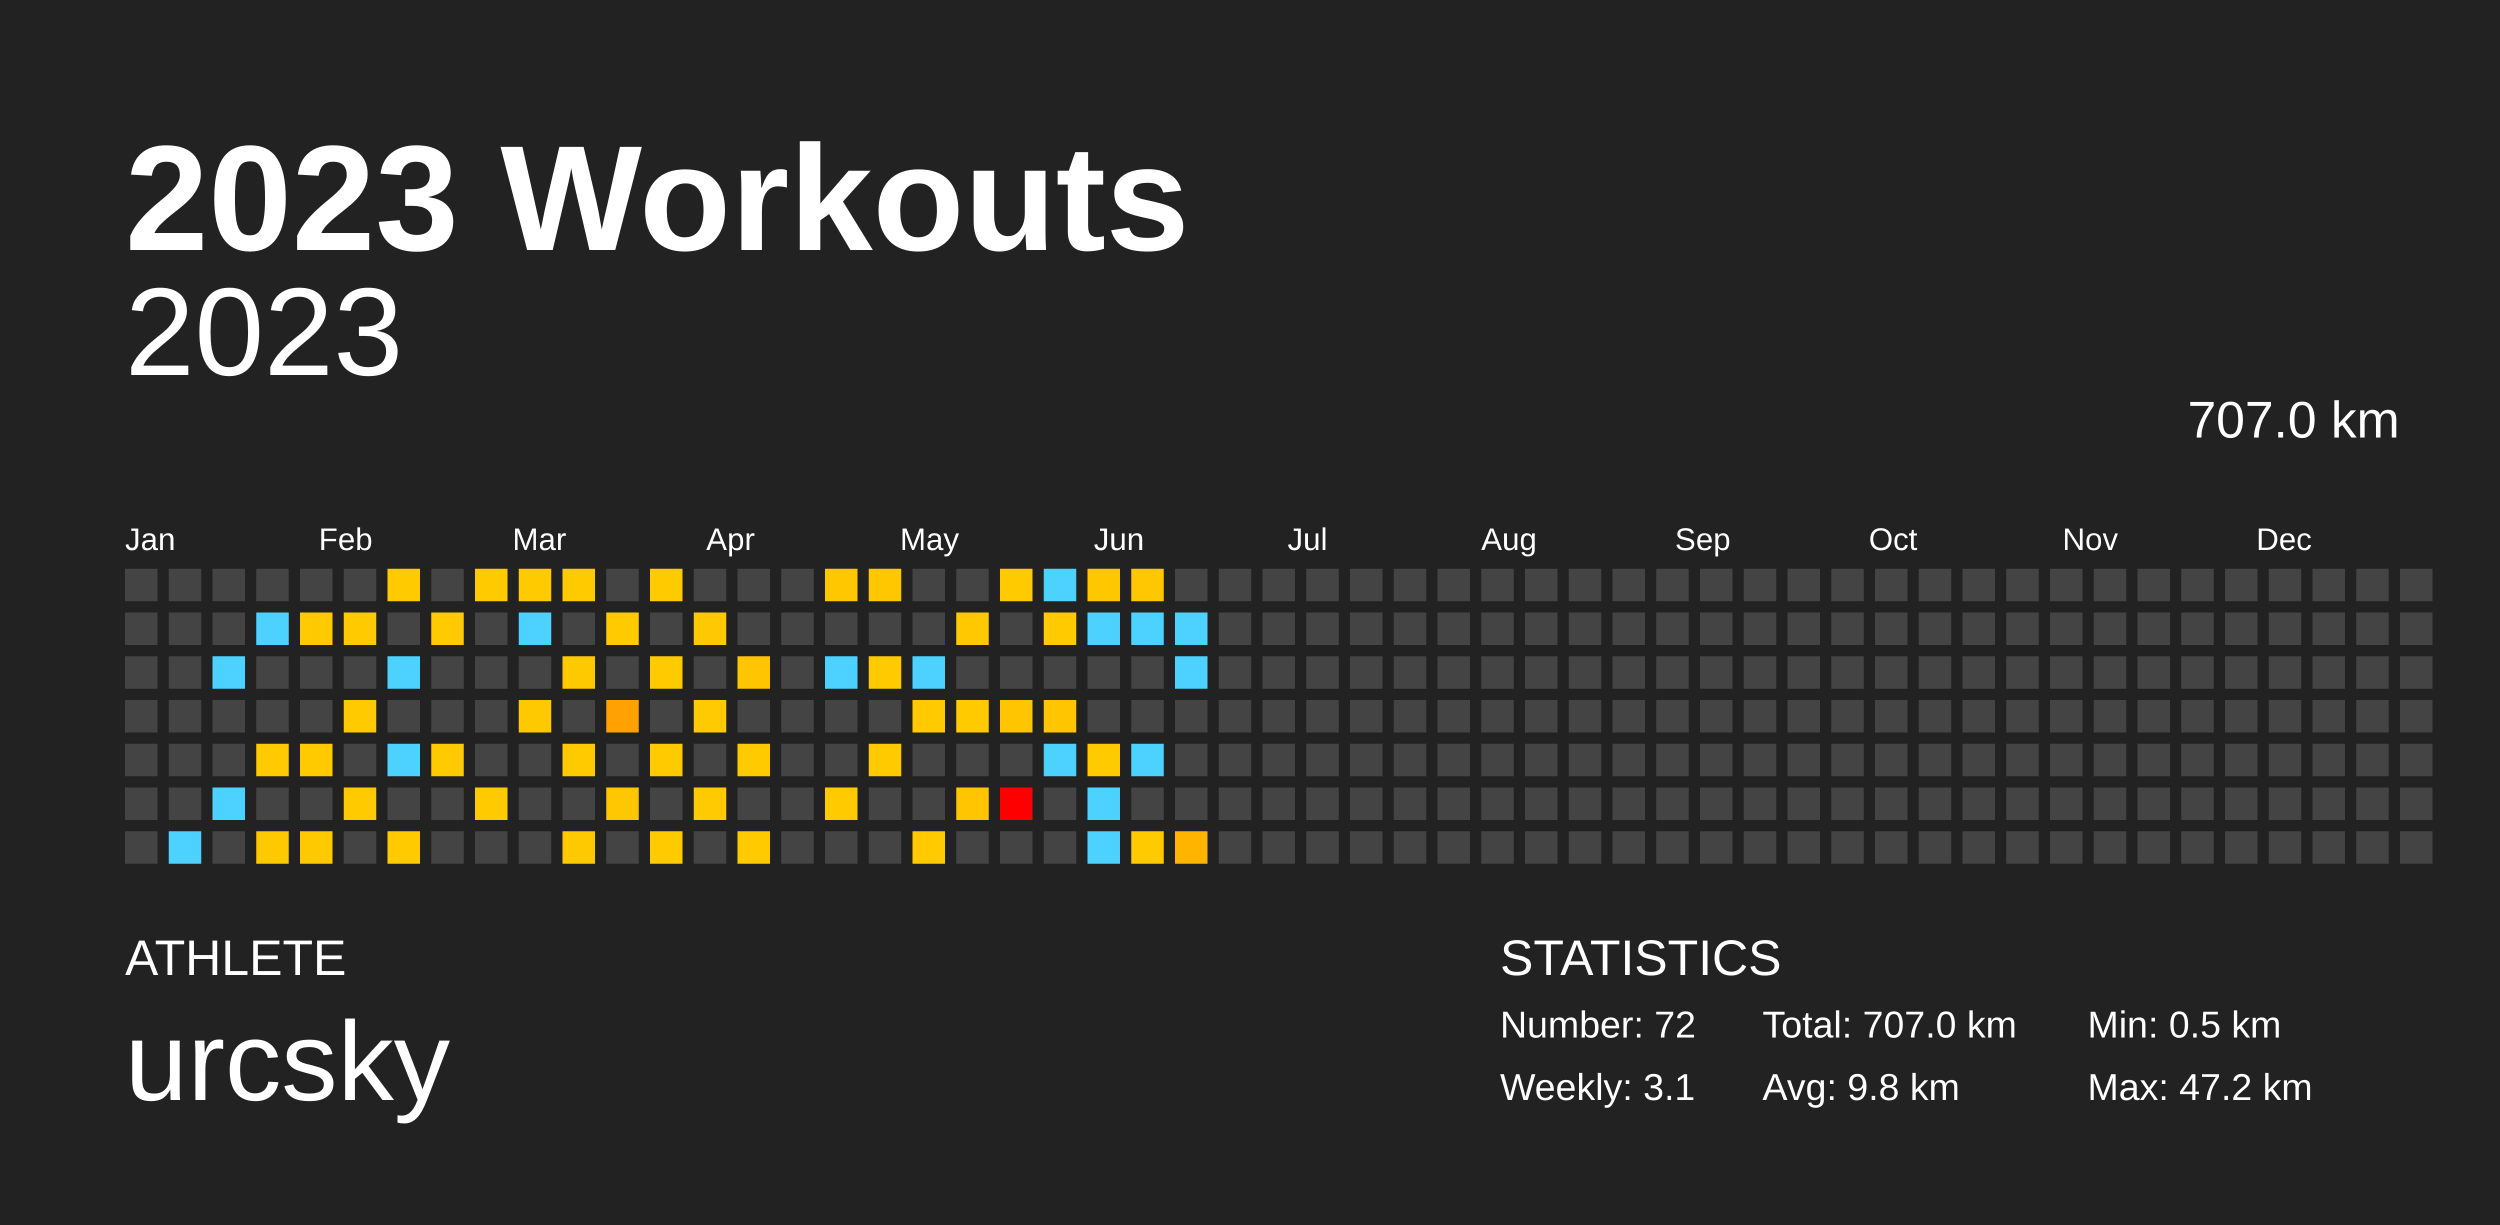
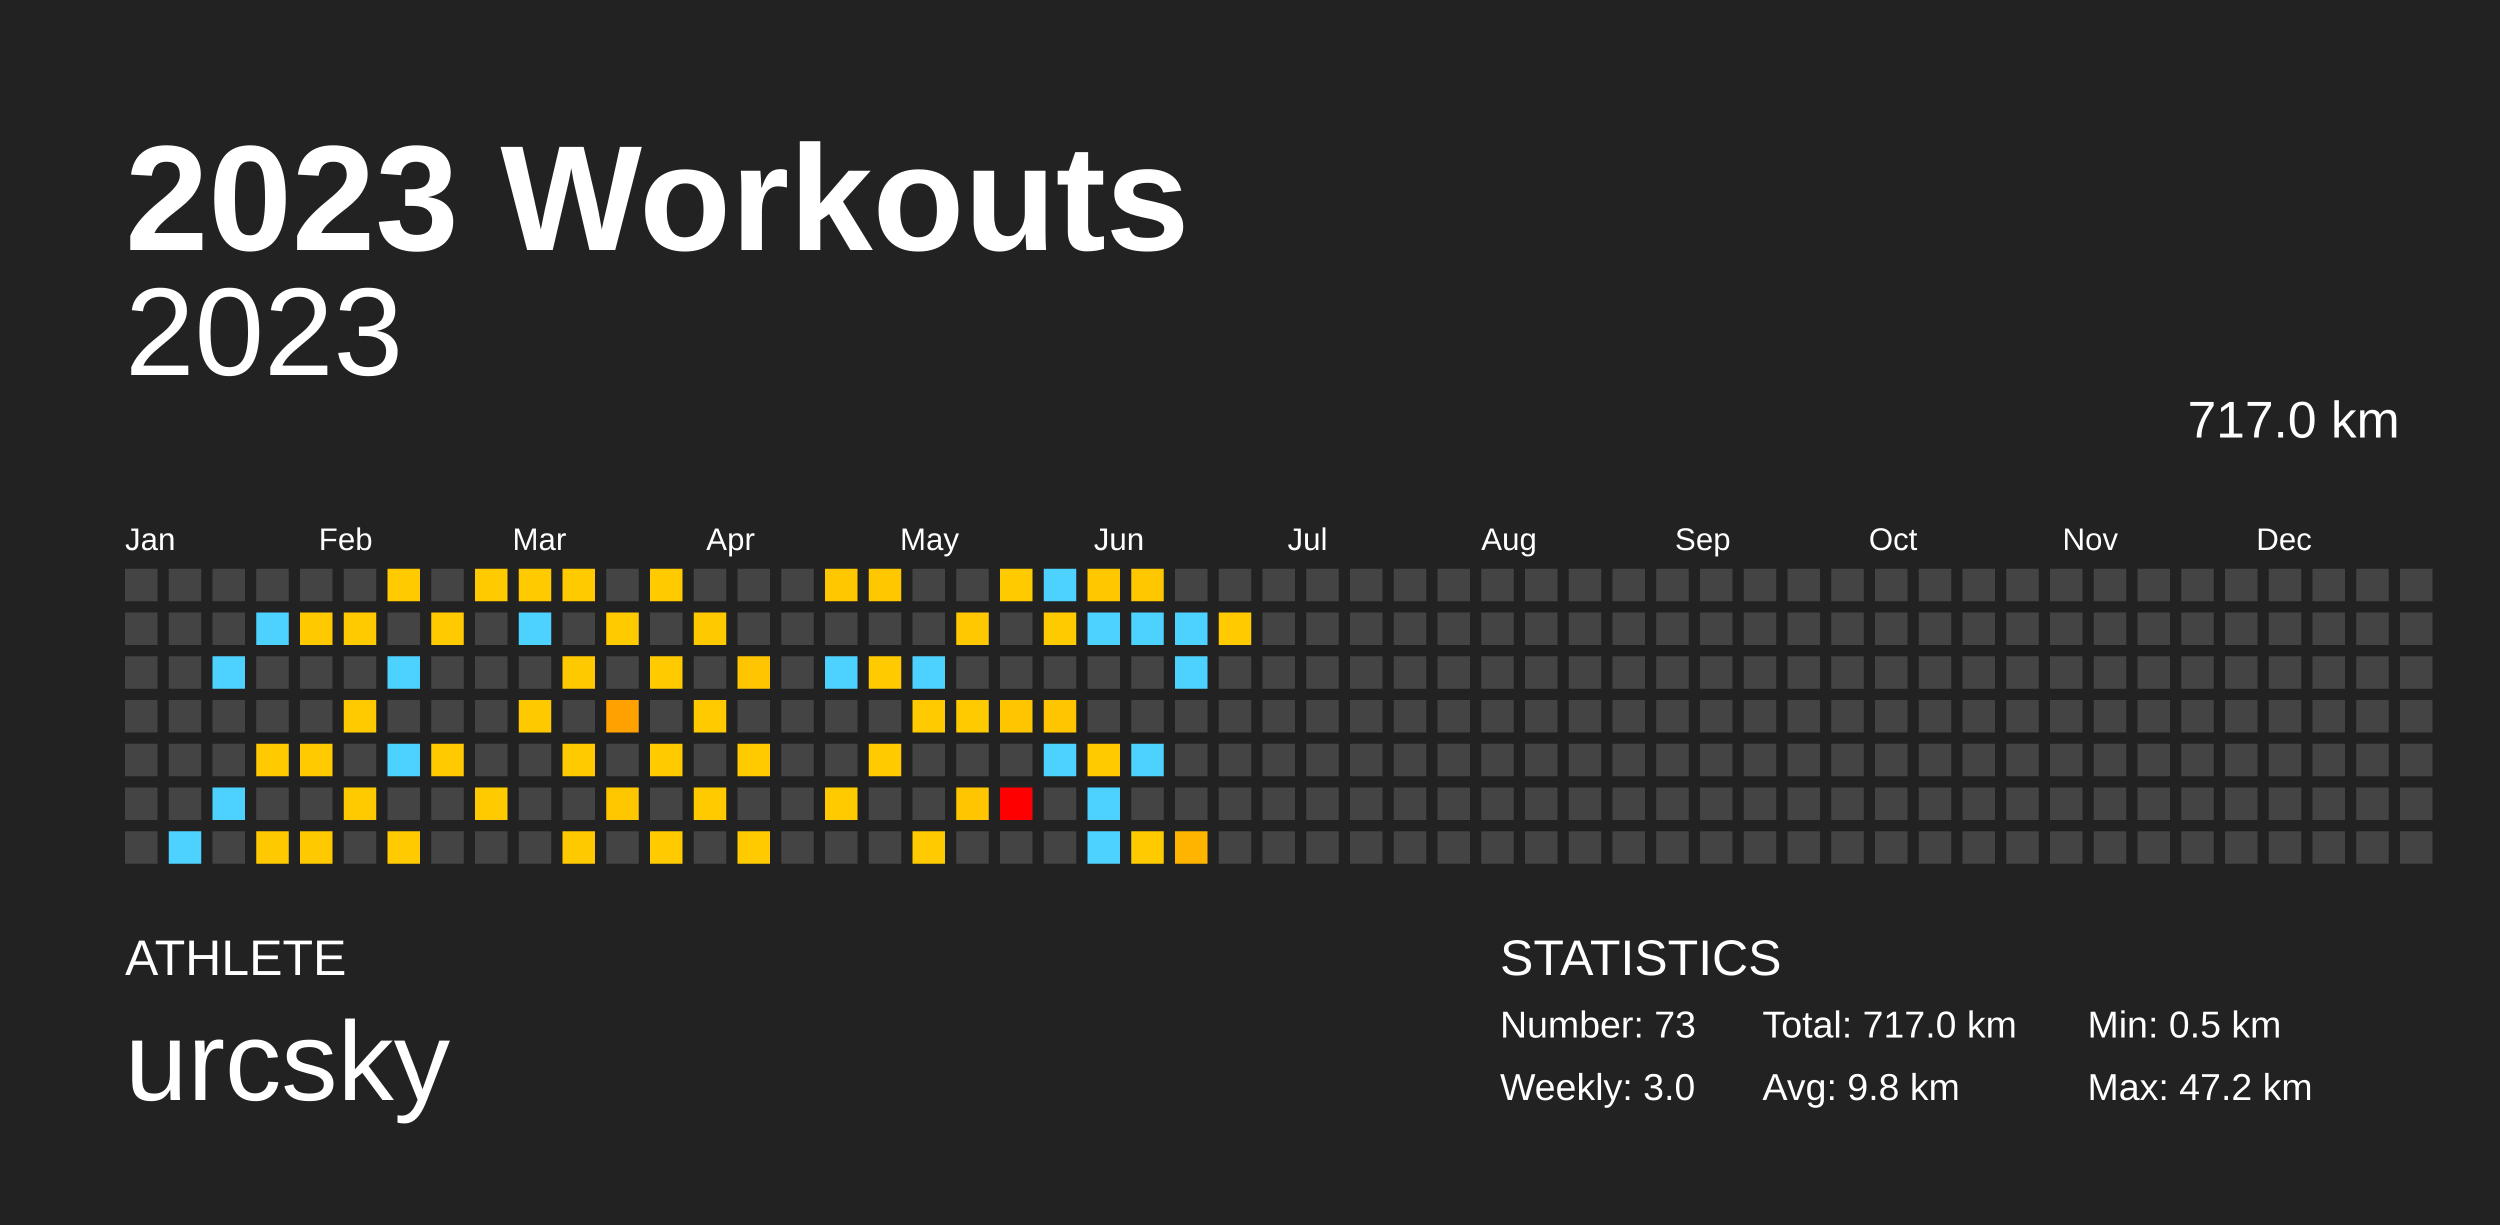
<svg xmlns="http://www.w3.org/2000/svg" baseProfile="full" height="98mm" version="1.1" viewBox="0,0,200,98" width="200mm">
  <defs />
  <rect fill="#222222" height="98" width="200" x="0" y="0" />
  <text fill="#FFFFFF" style="font-size:12px; font-family:Arial; font-weight:bold;" x="10" y="20">2023 Workouts</text>
  <text fill="#FFFFFF" style="font-size:4px; font-family:Arial" x="10" y="78">ATHLETE</text>
  <text fill="#FFFFFF" style="font-size:9px; font-family:Arial" x="10" y="88">urcsky</text>
  <text fill="#FFFFFF" style="font-size:4px; font-family:Arial" x="120" y="78">STATISTICS</text>
-   <text fill="#FFFFFF" style="font-size:3px; font-family:Arial" x="120" y="83">Number: 72</text>
-   <text fill="#FFFFFF" style="font-size:3px; font-family:Arial" x="120" y="88">Weekly: 3.1</text>
-   <text fill="#FFFFFF" style="font-size:3px; font-family:Arial" x="141" y="83">Total: 707.0 km</text>
+   <text fill="#FFFFFF" style="font-size:3px; font-family:Arial" x="120" y="83">Number: 73</text>
+   <text fill="#FFFFFF" style="font-size:3px; font-family:Arial" x="120" y="88">Weekly: 3.0</text>
+   <text fill="#FFFFFF" style="font-size:3px; font-family:Arial" x="141" y="83">Total: 717.0 km</text>
  <text fill="#FFFFFF" style="font-size:3px; font-family:Arial" x="141" y="88">Avg: 9.8 km</text>
  <text fill="#FFFFFF" style="font-size:3px; font-family:Arial" x="167" y="83">Min: 0.5 km</text>
  <text fill="#FFFFFF" style="font-size:3px; font-family:Arial" x="167" y="88">Max: 47.2 km</text>
  <text alignment-baseline="hanging" fill="#FFFFFF" style="font-size:10.0px; font-family:Arial;" x="10" y="30">2023</text>
-   <text alignment-baseline="hanging" fill="#FFFFFF" style="font-size:4.125px; font-family:Arial;" x="175" y="35">707.0 km</text>
+   <text alignment-baseline="hanging" fill="#FFFFFF" style="font-size:4.125px; font-family:Arial;" x="175" y="35">717.0 km</text>
  <text fill="#FFFFFF" style="font-size:2.5px; font-family:Arial" x="10.0" y="44">Jan</text>
  <text fill="#FFFFFF" style="font-size:2.5px; font-family:Arial" x="25.5" y="44">Feb</text>
  <text fill="#FFFFFF" style="font-size:2.5px; font-family:Arial" x="41.0" y="44">Mar</text>
  <text fill="#FFFFFF" style="font-size:2.5px; font-family:Arial" x="56.5" y="44">Apr</text>
  <text fill="#FFFFFF" style="font-size:2.5px; font-family:Arial" x="72.0" y="44">May</text>
  <text fill="#FFFFFF" style="font-size:2.5px; font-family:Arial" x="87.5" y="44">Jun</text>
  <text fill="#FFFFFF" style="font-size:2.5px; font-family:Arial" x="103.0" y="44">Jul</text>
  <text fill="#FFFFFF" style="font-size:2.5px; font-family:Arial" x="118.5" y="44">Aug</text>
  <text fill="#FFFFFF" style="font-size:2.5px; font-family:Arial" x="134.0" y="44">Sep</text>
  <text fill="#FFFFFF" style="font-size:2.5px; font-family:Arial" x="149.5" y="44">Oct</text>
  <text fill="#FFFFFF" style="font-size:2.5px; font-family:Arial" x="165.0" y="44">Nov</text>
  <text fill="#FFFFFF" style="font-size:2.5px; font-family:Arial" x="180.5" y="44">Dec</text>
  <rect fill="#444444" height="2.6" width="2.6" x="10.0" y="45.5" />
  <rect fill="#444444" height="2.6" width="2.6" x="10.0" y="49.0" />
  <rect fill="#444444" height="2.6" width="2.6" x="10.0" y="52.5" />
  <rect fill="#444444" height="2.6" width="2.6" x="10.0" y="56.0" />
  <rect fill="#444444" height="2.6" width="2.6" x="10.0" y="59.5" />
  <rect fill="#444444" height="2.6" width="2.6" x="10.0" y="63.0" />
  <rect fill="#444444" height="2.6" width="2.6" x="10.0" y="66.5" />
  <rect fill="#444444" height="2.6" width="2.6" x="13.5" y="45.5" />
  <rect fill="#444444" height="2.6" width="2.6" x="13.5" y="49.0" />
  <rect fill="#444444" height="2.6" width="2.6" x="13.5" y="52.5" />
  <rect fill="#444444" height="2.6" width="2.6" x="13.5" y="56.0" />
  <rect fill="#444444" height="2.6" width="2.6" x="13.5" y="59.5" />
  <rect fill="#444444" height="2.6" width="2.6" x="13.5" y="63.0" />
  <rect fill="#4dd2ff" height="2.6" width="2.6" x="13.5" y="66.5" />
  <rect fill="#444444" height="2.6" width="2.6" x="17.0" y="45.5" />
  <rect fill="#444444" height="2.6" width="2.6" x="17.0" y="49.0" />
  <rect fill="#4dd2ff" height="2.6" width="2.6" x="17.0" y="52.5" />
  <rect fill="#444444" height="2.6" width="2.6" x="17.0" y="56.0" />
  <rect fill="#444444" height="2.6" width="2.6" x="17.0" y="59.5" />
  <rect fill="#4dd2ff" height="2.6" width="2.6" x="17.0" y="63.0" />
  <rect fill="#444444" height="2.6" width="2.6" x="17.0" y="66.5" />
  <rect fill="#444444" height="2.6" width="2.6" x="20.5" y="45.5" />
  <rect fill="#4dd2ff" height="2.6" width="2.6" x="20.5" y="49.0" />
  <rect fill="#444444" height="2.6" width="2.6" x="20.5" y="52.5" />
  <rect fill="#444444" height="2.6" width="2.6" x="20.5" y="56.0" />
  <rect fill="#ffca00" height="2.6" width="2.6" x="20.5" y="59.5" />
  <rect fill="#444444" height="2.6" width="2.6" x="20.5" y="63.0" />
  <rect fill="#ffc900" height="2.6" width="2.6" x="20.5" y="66.5" />
  <rect fill="#444444" height="2.6" width="2.6" x="24.0" y="45.5" />
  <rect fill="#ffc900" height="2.6" width="2.6" x="24.0" y="49.0" />
  <rect fill="#444444" height="2.6" width="2.6" x="24.0" y="52.5" />
  <rect fill="#444444" height="2.6" width="2.6" x="24.0" y="56.0" />
  <rect fill="#ffca00" height="2.6" width="2.6" x="24.0" y="59.5" />
  <rect fill="#444444" height="2.6" width="2.6" x="24.0" y="63.0" />
  <rect fill="#ffc900" height="2.6" width="2.6" x="24.0" y="66.5" />
  <rect fill="#444444" height="2.6" width="2.6" x="27.5" y="45.5" />
  <rect fill="#ffca00" height="2.6" width="2.6" x="27.5" y="49.0" />
  <rect fill="#444444" height="2.6" width="2.6" x="27.5" y="52.5" />
  <rect fill="#ffca00" height="2.6" width="2.6" x="27.5" y="56.0" />
  <rect fill="#444444" height="2.6" width="2.6" x="27.5" y="59.5" />
  <rect fill="#ffcb00" height="2.6" width="2.6" x="27.5" y="63.0" />
  <rect fill="#444444" height="2.6" width="2.6" x="27.5" y="66.5" />
  <rect fill="#ffcb00" height="2.6" width="2.6" x="31.0" y="45.5" />
  <rect fill="#444444" height="2.6" width="2.6" x="31.0" y="49.0" />
  <rect fill="#4dd2ff" height="2.6" width="2.6" x="31.0" y="52.5" />
  <rect fill="#444444" height="2.6" width="2.6" x="31.0" y="56.0" />
  <rect fill="#4dd2ff" height="2.6" width="2.6" x="31.0" y="59.5" />
  <rect fill="#444444" height="2.6" width="2.6" x="31.0" y="63.0" />
  <rect fill="#ffca00" height="2.6" width="2.6" x="31.0" y="66.5" />
  <rect fill="#444444" height="2.6" width="2.6" x="34.5" y="45.5" />
  <rect fill="#ffca00" height="2.6" width="2.6" x="34.5" y="49.0" />
  <rect fill="#444444" height="2.6" width="2.6" x="34.5" y="52.5" />
  <rect fill="#444444" height="2.6" width="2.6" x="34.5" y="56.0" />
  <rect fill="#ffcb00" height="2.6" width="2.6" x="34.5" y="59.5" />
  <rect fill="#444444" height="2.6" width="2.6" x="34.5" y="63.0" />
  <rect fill="#444444" height="2.6" width="2.6" x="34.5" y="66.5" />
  <rect fill="#ffcb00" height="2.6" width="2.6" x="38.0" y="45.5" />
  <rect fill="#444444" height="2.6" width="2.6" x="38.0" y="49.0" />
  <rect fill="#444444" height="2.6" width="2.6" x="38.0" y="52.5" />
  <rect fill="#444444" height="2.6" width="2.6" x="38.0" y="56.0" />
  <rect fill="#444444" height="2.6" width="2.6" x="38.0" y="59.5" />
  <rect fill="#ffcb00" height="2.6" width="2.6" x="38.0" y="63.0" />
  <rect fill="#444444" height="2.6" width="2.6" x="38.0" y="66.5" />
  <rect fill="#ffcb00" height="2.6" width="2.6" x="41.5" y="45.5" />
  <rect fill="#4dd2ff" height="2.6" width="2.6" x="41.5" y="49.0" />
  <rect fill="#444444" height="2.6" width="2.6" x="41.5" y="52.5" />
  <rect fill="#ffc900" height="2.6" width="2.6" x="41.5" y="56.0" />
  <rect fill="#444444" height="2.6" width="2.6" x="41.5" y="59.5" />
  <rect fill="#444444" height="2.6" width="2.6" x="41.5" y="63.0" />
  <rect fill="#444444" height="2.6" width="2.6" x="41.5" y="66.5" />
  <rect fill="#ffcb00" height="2.6" width="2.6" x="45.0" y="45.5" />
  <rect fill="#444444" height="2.6" width="2.6" x="45.0" y="49.0" />
  <rect fill="#ffc900" height="2.6" width="2.6" x="45.0" y="52.5" />
  <rect fill="#444444" height="2.6" width="2.6" x="45.0" y="56.0" />
  <rect fill="#ffcb00" height="2.6" width="2.6" x="45.0" y="59.5" />
  <rect fill="#444444" height="2.6" width="2.6" x="45.0" y="63.0" />
  <rect fill="#ffc900" height="2.6" width="2.6" x="45.0" y="66.5" />
  <rect fill="#444444" height="2.6" width="2.6" x="48.5" y="45.5" />
  <rect fill="#ffcb00" height="2.6" width="2.6" x="48.5" y="49.0" />
  <rect fill="#444444" height="2.6" width="2.6" x="48.5" y="52.5" />
  <rect fill="#ffa100" height="2.6" width="2.6" x="48.5" y="56.0" />
  <rect fill="#444444" height="2.6" width="2.6" x="48.5" y="59.5" />
  <rect fill="#ffc700" height="2.6" width="2.6" x="48.5" y="63.0" />
  <rect fill="#444444" height="2.6" width="2.6" x="48.5" y="66.5" />
  <rect fill="#ffcb00" height="2.6" width="2.6" x="52.0" y="45.5" />
  <rect fill="#444444" height="2.6" width="2.6" x="52.0" y="49.0" />
  <rect fill="#ffca00" height="2.6" width="2.6" x="52.0" y="52.5" />
  <rect fill="#444444" height="2.6" width="2.6" x="52.0" y="56.0" />
  <rect fill="#ffcb00" height="2.6" width="2.6" x="52.0" y="59.5" />
  <rect fill="#444444" height="2.6" width="2.6" x="52.0" y="63.0" />
  <rect fill="#ffcb00" height="2.6" width="2.6" x="52.0" y="66.5" />
  <rect fill="#444444" height="2.6" width="2.6" x="55.5" y="45.5" />
  <rect fill="#ffc900" height="2.6" width="2.6" x="55.5" y="49.0" />
  <rect fill="#444444" height="2.6" width="2.6" x="55.5" y="52.5" />
  <rect fill="#ffcb00" height="2.6" width="2.6" x="55.5" y="56.0" />
  <rect fill="#444444" height="2.6" width="2.6" x="55.5" y="59.5" />
  <rect fill="#ffcb00" height="2.6" width="2.6" x="55.5" y="63.0" />
  <rect fill="#444444" height="2.6" width="2.6" x="55.5" y="66.5" />
  <rect fill="#444444" height="2.6" width="2.6" x="59.0" y="45.5" />
  <rect fill="#444444" height="2.6" width="2.6" x="59.0" y="49.0" />
  <rect fill="#ffc500" height="2.6" width="2.6" x="59.0" y="52.5" />
  <rect fill="#444444" height="2.6" width="2.6" x="59.0" y="56.0" />
  <rect fill="#ffca00" height="2.6" width="2.6" x="59.0" y="59.5" />
  <rect fill="#444444" height="2.6" width="2.6" x="59.0" y="63.0" />
  <rect fill="#ffcb00" height="2.6" width="2.6" x="59.0" y="66.5" />
  <rect fill="#444444" height="2.6" width="2.6" x="62.5" y="45.5" />
  <rect fill="#444444" height="2.6" width="2.6" x="62.5" y="49.0" />
  <rect fill="#444444" height="2.6" width="2.6" x="62.5" y="52.5" />
  <rect fill="#444444" height="2.6" width="2.6" x="62.5" y="56.0" />
  <rect fill="#444444" height="2.6" width="2.6" x="62.5" y="59.5" />
  <rect fill="#444444" height="2.6" width="2.6" x="62.5" y="63.0" />
  <rect fill="#444444" height="2.6" width="2.6" x="62.5" y="66.5" />
  <rect fill="#ffc700" height="2.6" width="2.6" x="66.0" y="45.5" />
  <rect fill="#444444" height="2.6" width="2.6" x="66.0" y="49.0" />
  <rect fill="#4dd2ff" height="2.6" width="2.6" x="66.0" y="52.5" />
  <rect fill="#444444" height="2.6" width="2.6" x="66.0" y="56.0" />
  <rect fill="#444444" height="2.6" width="2.6" x="66.0" y="59.5" />
  <rect fill="#ffcb00" height="2.6" width="2.6" x="66.0" y="63.0" />
  <rect fill="#444444" height="2.6" width="2.6" x="66.0" y="66.5" />
  <rect fill="#ffc700" height="2.6" width="2.6" x="69.5" y="45.5" />
  <rect fill="#444444" height="2.6" width="2.6" x="69.5" y="49.0" />
  <rect fill="#ffca00" height="2.6" width="2.6" x="69.5" y="52.5" />
  <rect fill="#444444" height="2.6" width="2.6" x="69.5" y="56.0" />
  <rect fill="#ffca00" height="2.6" width="2.6" x="69.5" y="59.5" />
  <rect fill="#444444" height="2.6" width="2.6" x="69.5" y="63.0" />
  <rect fill="#444444" height="2.6" width="2.6" x="69.5" y="66.5" />
  <rect fill="#444444" height="2.6" width="2.6" x="73.0" y="45.5" />
  <rect fill="#444444" height="2.6" width="2.6" x="73.0" y="49.0" />
  <rect fill="#4dd2ff" height="2.6" width="2.6" x="73.0" y="52.5" />
  <rect fill="#ffca00" height="2.6" width="2.6" x="73.0" y="56.0" />
  <rect fill="#444444" height="2.6" width="2.6" x="73.0" y="59.5" />
  <rect fill="#444444" height="2.6" width="2.6" x="73.0" y="63.0" />
  <rect fill="#ffca00" height="2.6" width="2.6" x="73.0" y="66.5" />
  <rect fill="#444444" height="2.6" width="2.6" x="76.5" y="45.5" />
  <rect fill="#ffc800" height="2.6" width="2.6" x="76.5" y="49.0" />
  <rect fill="#444444" height="2.6" width="2.6" x="76.5" y="52.5" />
  <rect fill="#ffca00" height="2.6" width="2.6" x="76.5" y="56.0" />
  <rect fill="#444444" height="2.6" width="2.6" x="76.5" y="59.5" />
  <rect fill="#ffc500" height="2.6" width="2.6" x="76.5" y="63.0" />
  <rect fill="#444444" height="2.6" width="2.6" x="76.5" y="66.5" />
  <rect fill="#ffca00" height="2.6" width="2.6" x="80.0" y="45.5" />
  <rect fill="#444444" height="2.6" width="2.6" x="80.0" y="49.0" />
  <rect fill="#444444" height="2.6" width="2.6" x="80.0" y="52.5" />
  <rect fill="#ffc500" height="2.6" width="2.6" x="80.0" y="56.0" />
  <rect fill="#444444" height="2.6" width="2.6" x="80.0" y="59.5" />
  <rect fill="red" height="2.6" width="2.6" x="80.0" y="63.0" />
  <rect fill="#444444" height="2.6" width="2.6" x="80.0" y="66.5" />
  <rect fill="#4dd2ff" height="2.6" width="2.6" x="83.5" y="45.5" />
  <rect fill="#ffcb00" height="2.6" width="2.6" x="83.5" y="49.0" />
  <rect fill="#444444" height="2.6" width="2.6" x="83.5" y="52.5" />
  <rect fill="#ffc500" height="2.6" width="2.6" x="83.5" y="56.0" />
  <rect fill="#4dd2ff" height="2.6" width="2.6" x="83.5" y="59.5" />
  <rect fill="#444444" height="2.6" width="2.6" x="83.5" y="63.0" />
  <rect fill="#444444" height="2.6" width="2.6" x="83.5" y="66.5" />
  <rect fill="#ffc700" height="2.6" width="2.6" x="87.0" y="45.5" />
  <rect fill="#4dd2ff" height="2.6" width="2.6" x="87.0" y="49.0" />
  <rect fill="#444444" height="2.6" width="2.6" x="87.0" y="52.5" />
  <rect fill="#444444" height="2.6" width="2.6" x="87.0" y="56.0" />
  <rect fill="#ffcb00" height="2.6" width="2.6" x="87.0" y="59.5" />
  <rect fill="#4dd2ff" height="2.6" width="2.6" x="87.0" y="63.0" />
  <rect fill="#4dd2ff" height="2.6" width="2.6" x="87.0" y="66.5" />
  <rect fill="#ffc700" height="2.6" width="2.6" x="90.5" y="45.5" />
  <rect fill="#4dd2ff" height="2.6" width="2.6" x="90.5" y="49.0" />
  <rect fill="#444444" height="2.6" width="2.6" x="90.5" y="52.5" />
  <rect fill="#444444" height="2.6" width="2.6" x="90.5" y="56.0" />
  <rect fill="#4dd2ff" height="2.6" width="2.6" x="90.5" y="59.5" />
  <rect fill="#444444" height="2.6" width="2.6" x="90.5" y="63.0" />
  <rect fill="#ffcb00" height="2.6" width="2.6" x="90.5" y="66.5" />
  <rect fill="#444444" height="2.6" width="2.6" x="94.0" y="45.5" />
  <rect fill="#4dd2ff" height="2.6" width="2.6" x="94.0" y="49.0" />
  <rect fill="#4dd2ff" height="2.6" width="2.6" x="94.0" y="52.5" />
  <rect fill="#444444" height="2.6" width="2.6" x="94.0" y="56.0" />
  <rect fill="#444444" height="2.6" width="2.6" x="94.0" y="59.5" />
  <rect fill="#444444" height="2.6" width="2.6" x="94.0" y="63.0" />
  <rect fill="#ffb500" height="2.6" width="2.6" x="94.0" y="66.5" />
  <rect fill="#444444" height="2.6" width="2.6" x="97.5" y="45.5" />
-   <rect fill="#444444" height="2.6" width="2.6" x="97.5" y="49.0" />
+   <rect fill="#ffcb00" height="2.6" width="2.6" x="97.5" y="49.0" />
  <rect fill="#444444" height="2.6" width="2.6" x="97.5" y="52.5" />
  <rect fill="#444444" height="2.6" width="2.6" x="97.5" y="56.0" />
  <rect fill="#444444" height="2.6" width="2.6" x="97.5" y="59.5" />
  <rect fill="#444444" height="2.6" width="2.6" x="97.5" y="63.0" />
  <rect fill="#444444" height="2.6" width="2.6" x="97.5" y="66.5" />
  <rect fill="#444444" height="2.6" width="2.6" x="101.0" y="45.5" />
  <rect fill="#444444" height="2.6" width="2.6" x="101.0" y="49.0" />
  <rect fill="#444444" height="2.6" width="2.6" x="101.0" y="52.5" />
  <rect fill="#444444" height="2.6" width="2.6" x="101.0" y="56.0" />
  <rect fill="#444444" height="2.6" width="2.6" x="101.0" y="59.5" />
  <rect fill="#444444" height="2.6" width="2.6" x="101.0" y="63.0" />
  <rect fill="#444444" height="2.6" width="2.6" x="101.0" y="66.5" />
  <rect fill="#444444" height="2.6" width="2.6" x="104.5" y="45.5" />
  <rect fill="#444444" height="2.6" width="2.6" x="104.5" y="49.0" />
  <rect fill="#444444" height="2.6" width="2.6" x="104.5" y="52.5" />
  <rect fill="#444444" height="2.6" width="2.6" x="104.5" y="56.0" />
  <rect fill="#444444" height="2.6" width="2.6" x="104.5" y="59.5" />
  <rect fill="#444444" height="2.6" width="2.6" x="104.5" y="63.0" />
  <rect fill="#444444" height="2.6" width="2.6" x="104.5" y="66.5" />
  <rect fill="#444444" height="2.6" width="2.6" x="108.0" y="45.5" />
  <rect fill="#444444" height="2.6" width="2.6" x="108.0" y="49.0" />
  <rect fill="#444444" height="2.6" width="2.6" x="108.0" y="52.5" />
  <rect fill="#444444" height="2.6" width="2.6" x="108.0" y="56.0" />
  <rect fill="#444444" height="2.6" width="2.6" x="108.0" y="59.5" />
  <rect fill="#444444" height="2.6" width="2.6" x="108.0" y="63.0" />
  <rect fill="#444444" height="2.6" width="2.6" x="108.0" y="66.5" />
  <rect fill="#444444" height="2.6" width="2.6" x="111.5" y="45.5" />
  <rect fill="#444444" height="2.6" width="2.6" x="111.5" y="49.0" />
  <rect fill="#444444" height="2.6" width="2.6" x="111.5" y="52.5" />
  <rect fill="#444444" height="2.6" width="2.6" x="111.5" y="56.0" />
  <rect fill="#444444" height="2.6" width="2.6" x="111.5" y="59.5" />
  <rect fill="#444444" height="2.6" width="2.6" x="111.5" y="63.0" />
  <rect fill="#444444" height="2.6" width="2.6" x="111.5" y="66.5" />
  <rect fill="#444444" height="2.6" width="2.6" x="115.0" y="45.5" />
  <rect fill="#444444" height="2.6" width="2.6" x="115.0" y="49.0" />
  <rect fill="#444444" height="2.6" width="2.6" x="115.0" y="52.5" />
  <rect fill="#444444" height="2.6" width="2.6" x="115.0" y="56.0" />
  <rect fill="#444444" height="2.6" width="2.6" x="115.0" y="59.5" />
  <rect fill="#444444" height="2.6" width="2.6" x="115.0" y="63.0" />
  <rect fill="#444444" height="2.6" width="2.6" x="115.0" y="66.5" />
  <rect fill="#444444" height="2.6" width="2.6" x="118.5" y="45.5" />
  <rect fill="#444444" height="2.6" width="2.6" x="118.5" y="49.0" />
  <rect fill="#444444" height="2.6" width="2.6" x="118.5" y="52.5" />
  <rect fill="#444444" height="2.6" width="2.6" x="118.5" y="56.0" />
  <rect fill="#444444" height="2.6" width="2.6" x="118.5" y="59.5" />
  <rect fill="#444444" height="2.6" width="2.6" x="118.5" y="63.0" />
  <rect fill="#444444" height="2.6" width="2.6" x="118.5" y="66.5" />
  <rect fill="#444444" height="2.6" width="2.6" x="122.0" y="45.5" />
  <rect fill="#444444" height="2.6" width="2.6" x="122.0" y="49.0" />
  <rect fill="#444444" height="2.6" width="2.6" x="122.0" y="52.5" />
  <rect fill="#444444" height="2.6" width="2.6" x="122.0" y="56.0" />
  <rect fill="#444444" height="2.6" width="2.6" x="122.0" y="59.5" />
  <rect fill="#444444" height="2.6" width="2.6" x="122.0" y="63.0" />
  <rect fill="#444444" height="2.6" width="2.6" x="122.0" y="66.5" />
  <rect fill="#444444" height="2.6" width="2.6" x="125.5" y="45.5" />
  <rect fill="#444444" height="2.6" width="2.6" x="125.5" y="49.0" />
  <rect fill="#444444" height="2.6" width="2.6" x="125.5" y="52.5" />
  <rect fill="#444444" height="2.6" width="2.6" x="125.5" y="56.0" />
  <rect fill="#444444" height="2.6" width="2.6" x="125.5" y="59.5" />
  <rect fill="#444444" height="2.6" width="2.6" x="125.5" y="63.0" />
  <rect fill="#444444" height="2.6" width="2.6" x="125.5" y="66.5" />
  <rect fill="#444444" height="2.6" width="2.6" x="129.0" y="45.5" />
  <rect fill="#444444" height="2.6" width="2.6" x="129.0" y="49.0" />
  <rect fill="#444444" height="2.6" width="2.6" x="129.0" y="52.5" />
  <rect fill="#444444" height="2.6" width="2.6" x="129.0" y="56.0" />
  <rect fill="#444444" height="2.6" width="2.6" x="129.0" y="59.5" />
  <rect fill="#444444" height="2.6" width="2.6" x="129.0" y="63.0" />
  <rect fill="#444444" height="2.6" width="2.6" x="129.0" y="66.5" />
  <rect fill="#444444" height="2.6" width="2.6" x="132.5" y="45.5" />
  <rect fill="#444444" height="2.6" width="2.6" x="132.5" y="49.0" />
  <rect fill="#444444" height="2.6" width="2.6" x="132.5" y="52.5" />
  <rect fill="#444444" height="2.6" width="2.6" x="132.5" y="56.0" />
  <rect fill="#444444" height="2.6" width="2.6" x="132.5" y="59.5" />
  <rect fill="#444444" height="2.6" width="2.6" x="132.5" y="63.0" />
  <rect fill="#444444" height="2.6" width="2.6" x="132.5" y="66.5" />
  <rect fill="#444444" height="2.6" width="2.6" x="136.0" y="45.5" />
  <rect fill="#444444" height="2.6" width="2.6" x="136.0" y="49.0" />
  <rect fill="#444444" height="2.6" width="2.6" x="136.0" y="52.5" />
  <rect fill="#444444" height="2.6" width="2.6" x="136.0" y="56.0" />
  <rect fill="#444444" height="2.6" width="2.6" x="136.0" y="59.5" />
  <rect fill="#444444" height="2.6" width="2.6" x="136.0" y="63.0" />
  <rect fill="#444444" height="2.6" width="2.6" x="136.0" y="66.5" />
  <rect fill="#444444" height="2.6" width="2.6" x="139.5" y="45.5" />
  <rect fill="#444444" height="2.6" width="2.6" x="139.5" y="49.0" />
  <rect fill="#444444" height="2.6" width="2.6" x="139.5" y="52.5" />
  <rect fill="#444444" height="2.6" width="2.6" x="139.5" y="56.0" />
  <rect fill="#444444" height="2.6" width="2.6" x="139.5" y="59.5" />
  <rect fill="#444444" height="2.6" width="2.6" x="139.5" y="63.0" />
  <rect fill="#444444" height="2.6" width="2.6" x="139.5" y="66.5" />
  <rect fill="#444444" height="2.6" width="2.6" x="143.0" y="45.5" />
  <rect fill="#444444" height="2.6" width="2.6" x="143.0" y="49.0" />
  <rect fill="#444444" height="2.6" width="2.6" x="143.0" y="52.5" />
  <rect fill="#444444" height="2.6" width="2.6" x="143.0" y="56.0" />
  <rect fill="#444444" height="2.6" width="2.6" x="143.0" y="59.5" />
  <rect fill="#444444" height="2.6" width="2.6" x="143.0" y="63.0" />
  <rect fill="#444444" height="2.6" width="2.6" x="143.0" y="66.5" />
  <rect fill="#444444" height="2.6" width="2.6" x="146.5" y="45.5" />
  <rect fill="#444444" height="2.6" width="2.6" x="146.5" y="49.0" />
  <rect fill="#444444" height="2.6" width="2.6" x="146.5" y="52.5" />
  <rect fill="#444444" height="2.6" width="2.6" x="146.5" y="56.0" />
  <rect fill="#444444" height="2.6" width="2.6" x="146.5" y="59.5" />
  <rect fill="#444444" height="2.6" width="2.6" x="146.5" y="63.0" />
  <rect fill="#444444" height="2.6" width="2.6" x="146.5" y="66.5" />
  <rect fill="#444444" height="2.6" width="2.6" x="150.0" y="45.5" />
  <rect fill="#444444" height="2.6" width="2.6" x="150.0" y="49.0" />
  <rect fill="#444444" height="2.6" width="2.6" x="150.0" y="52.5" />
  <rect fill="#444444" height="2.6" width="2.6" x="150.0" y="56.0" />
  <rect fill="#444444" height="2.6" width="2.6" x="150.0" y="59.5" />
  <rect fill="#444444" height="2.6" width="2.6" x="150.0" y="63.0" />
  <rect fill="#444444" height="2.6" width="2.6" x="150.0" y="66.5" />
  <rect fill="#444444" height="2.6" width="2.6" x="153.5" y="45.5" />
  <rect fill="#444444" height="2.6" width="2.6" x="153.5" y="49.0" />
  <rect fill="#444444" height="2.6" width="2.6" x="153.5" y="52.5" />
  <rect fill="#444444" height="2.6" width="2.6" x="153.5" y="56.0" />
  <rect fill="#444444" height="2.6" width="2.6" x="153.5" y="59.5" />
  <rect fill="#444444" height="2.6" width="2.6" x="153.5" y="63.0" />
  <rect fill="#444444" height="2.6" width="2.6" x="153.5" y="66.5" />
  <rect fill="#444444" height="2.6" width="2.6" x="157.0" y="45.5" />
  <rect fill="#444444" height="2.6" width="2.6" x="157.0" y="49.0" />
  <rect fill="#444444" height="2.6" width="2.6" x="157.0" y="52.5" />
  <rect fill="#444444" height="2.6" width="2.6" x="157.0" y="56.0" />
  <rect fill="#444444" height="2.6" width="2.6" x="157.0" y="59.5" />
  <rect fill="#444444" height="2.6" width="2.6" x="157.0" y="63.0" />
  <rect fill="#444444" height="2.6" width="2.6" x="157.0" y="66.5" />
  <rect fill="#444444" height="2.6" width="2.6" x="160.5" y="45.5" />
  <rect fill="#444444" height="2.6" width="2.6" x="160.5" y="49.0" />
  <rect fill="#444444" height="2.6" width="2.6" x="160.5" y="52.5" />
  <rect fill="#444444" height="2.6" width="2.6" x="160.5" y="56.0" />
  <rect fill="#444444" height="2.6" width="2.6" x="160.5" y="59.5" />
  <rect fill="#444444" height="2.6" width="2.6" x="160.5" y="63.0" />
  <rect fill="#444444" height="2.6" width="2.6" x="160.5" y="66.5" />
  <rect fill="#444444" height="2.6" width="2.6" x="164.0" y="45.5" />
  <rect fill="#444444" height="2.6" width="2.6" x="164.0" y="49.0" />
  <rect fill="#444444" height="2.6" width="2.6" x="164.0" y="52.5" />
  <rect fill="#444444" height="2.6" width="2.6" x="164.0" y="56.0" />
  <rect fill="#444444" height="2.6" width="2.6" x="164.0" y="59.5" />
  <rect fill="#444444" height="2.6" width="2.6" x="164.0" y="63.0" />
  <rect fill="#444444" height="2.6" width="2.6" x="164.0" y="66.5" />
  <rect fill="#444444" height="2.6" width="2.6" x="167.5" y="45.5" />
  <rect fill="#444444" height="2.6" width="2.6" x="167.5" y="49.0" />
  <rect fill="#444444" height="2.6" width="2.6" x="167.5" y="52.5" />
  <rect fill="#444444" height="2.6" width="2.6" x="167.5" y="56.0" />
  <rect fill="#444444" height="2.6" width="2.6" x="167.5" y="59.5" />
  <rect fill="#444444" height="2.6" width="2.6" x="167.5" y="63.0" />
  <rect fill="#444444" height="2.6" width="2.6" x="167.5" y="66.5" />
  <rect fill="#444444" height="2.6" width="2.6" x="171.0" y="45.5" />
  <rect fill="#444444" height="2.6" width="2.6" x="171.0" y="49.0" />
  <rect fill="#444444" height="2.6" width="2.6" x="171.0" y="52.5" />
  <rect fill="#444444" height="2.6" width="2.6" x="171.0" y="56.0" />
  <rect fill="#444444" height="2.6" width="2.6" x="171.0" y="59.5" />
  <rect fill="#444444" height="2.6" width="2.6" x="171.0" y="63.0" />
  <rect fill="#444444" height="2.6" width="2.6" x="171.0" y="66.5" />
  <rect fill="#444444" height="2.6" width="2.6" x="174.5" y="45.5" />
  <rect fill="#444444" height="2.6" width="2.6" x="174.5" y="49.0" />
  <rect fill="#444444" height="2.6" width="2.6" x="174.5" y="52.5" />
  <rect fill="#444444" height="2.6" width="2.6" x="174.5" y="56.0" />
  <rect fill="#444444" height="2.6" width="2.6" x="174.5" y="59.5" />
  <rect fill="#444444" height="2.6" width="2.6" x="174.5" y="63.0" />
  <rect fill="#444444" height="2.6" width="2.6" x="174.5" y="66.5" />
  <rect fill="#444444" height="2.6" width="2.6" x="178.0" y="45.5" />
  <rect fill="#444444" height="2.6" width="2.6" x="178.0" y="49.0" />
  <rect fill="#444444" height="2.6" width="2.6" x="178.0" y="52.5" />
  <rect fill="#444444" height="2.6" width="2.6" x="178.0" y="56.0" />
  <rect fill="#444444" height="2.6" width="2.6" x="178.0" y="59.5" />
  <rect fill="#444444" height="2.6" width="2.6" x="178.0" y="63.0" />
  <rect fill="#444444" height="2.6" width="2.6" x="178.0" y="66.5" />
  <rect fill="#444444" height="2.6" width="2.6" x="181.5" y="45.5" />
  <rect fill="#444444" height="2.6" width="2.6" x="181.5" y="49.0" />
  <rect fill="#444444" height="2.6" width="2.6" x="181.5" y="52.5" />
  <rect fill="#444444" height="2.6" width="2.6" x="181.5" y="56.0" />
  <rect fill="#444444" height="2.6" width="2.6" x="181.5" y="59.5" />
  <rect fill="#444444" height="2.6" width="2.6" x="181.5" y="63.0" />
  <rect fill="#444444" height="2.6" width="2.6" x="181.5" y="66.5" />
  <rect fill="#444444" height="2.6" width="2.6" x="185.0" y="45.5" />
  <rect fill="#444444" height="2.6" width="2.6" x="185.0" y="49.0" />
  <rect fill="#444444" height="2.6" width="2.6" x="185.0" y="52.5" />
  <rect fill="#444444" height="2.6" width="2.6" x="185.0" y="56.0" />
  <rect fill="#444444" height="2.6" width="2.6" x="185.0" y="59.5" />
  <rect fill="#444444" height="2.6" width="2.6" x="185.0" y="63.0" />
  <rect fill="#444444" height="2.6" width="2.6" x="185.0" y="66.5" />
  <rect fill="#444444" height="2.6" width="2.6" x="188.5" y="45.5" />
  <rect fill="#444444" height="2.6" width="2.6" x="188.5" y="49.0" />
  <rect fill="#444444" height="2.6" width="2.6" x="188.5" y="52.5" />
  <rect fill="#444444" height="2.6" width="2.6" x="188.5" y="56.0" />
  <rect fill="#444444" height="2.6" width="2.6" x="188.5" y="59.5" />
  <rect fill="#444444" height="2.6" width="2.6" x="188.5" y="63.0" />
  <rect fill="#444444" height="2.6" width="2.6" x="188.5" y="66.5" />
  <rect fill="#444444" height="2.6" width="2.6" x="192.0" y="45.5" />
  <rect fill="#444444" height="2.6" width="2.6" x="192.0" y="49.0" />
  <rect fill="#444444" height="2.6" width="2.6" x="192.0" y="52.5" />
  <rect fill="#444444" height="2.6" width="2.6" x="192.0" y="56.0" />
  <rect fill="#444444" height="2.6" width="2.6" x="192.0" y="59.5" />
  <rect fill="#444444" height="2.6" width="2.6" x="192.0" y="63.0" />
  <rect fill="#444444" height="2.6" width="2.6" x="192.0" y="66.5" />
</svg>
